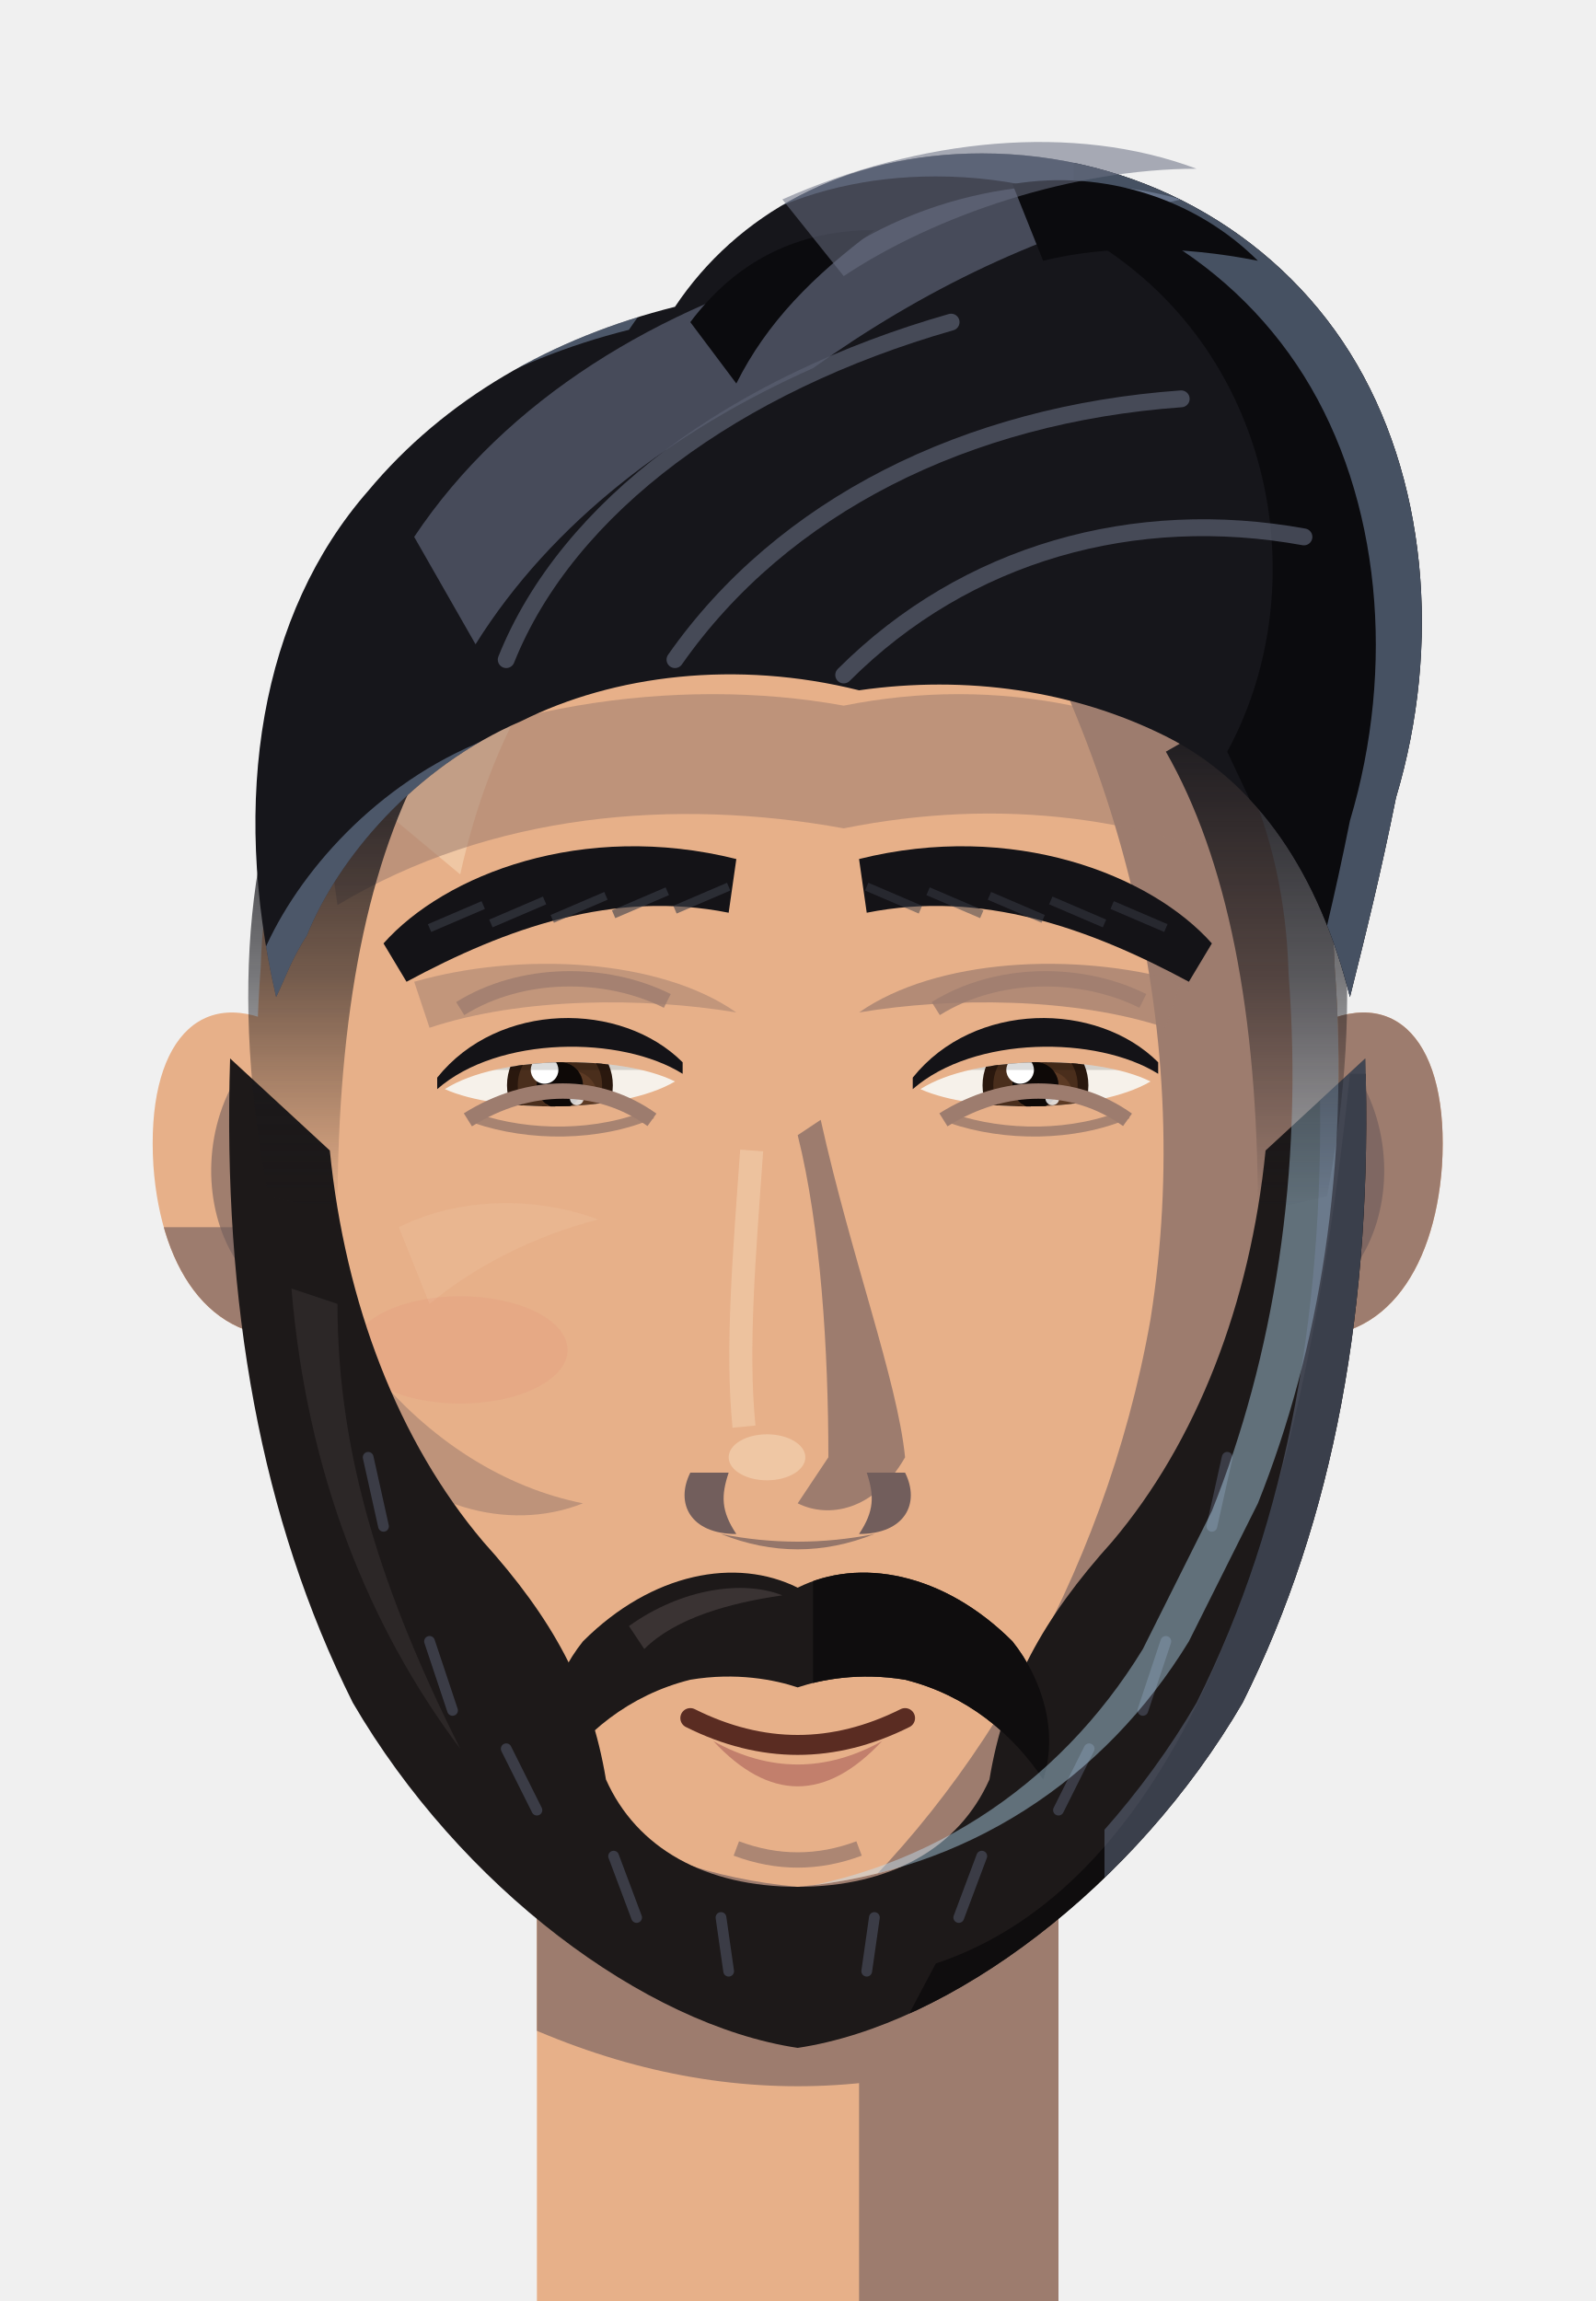
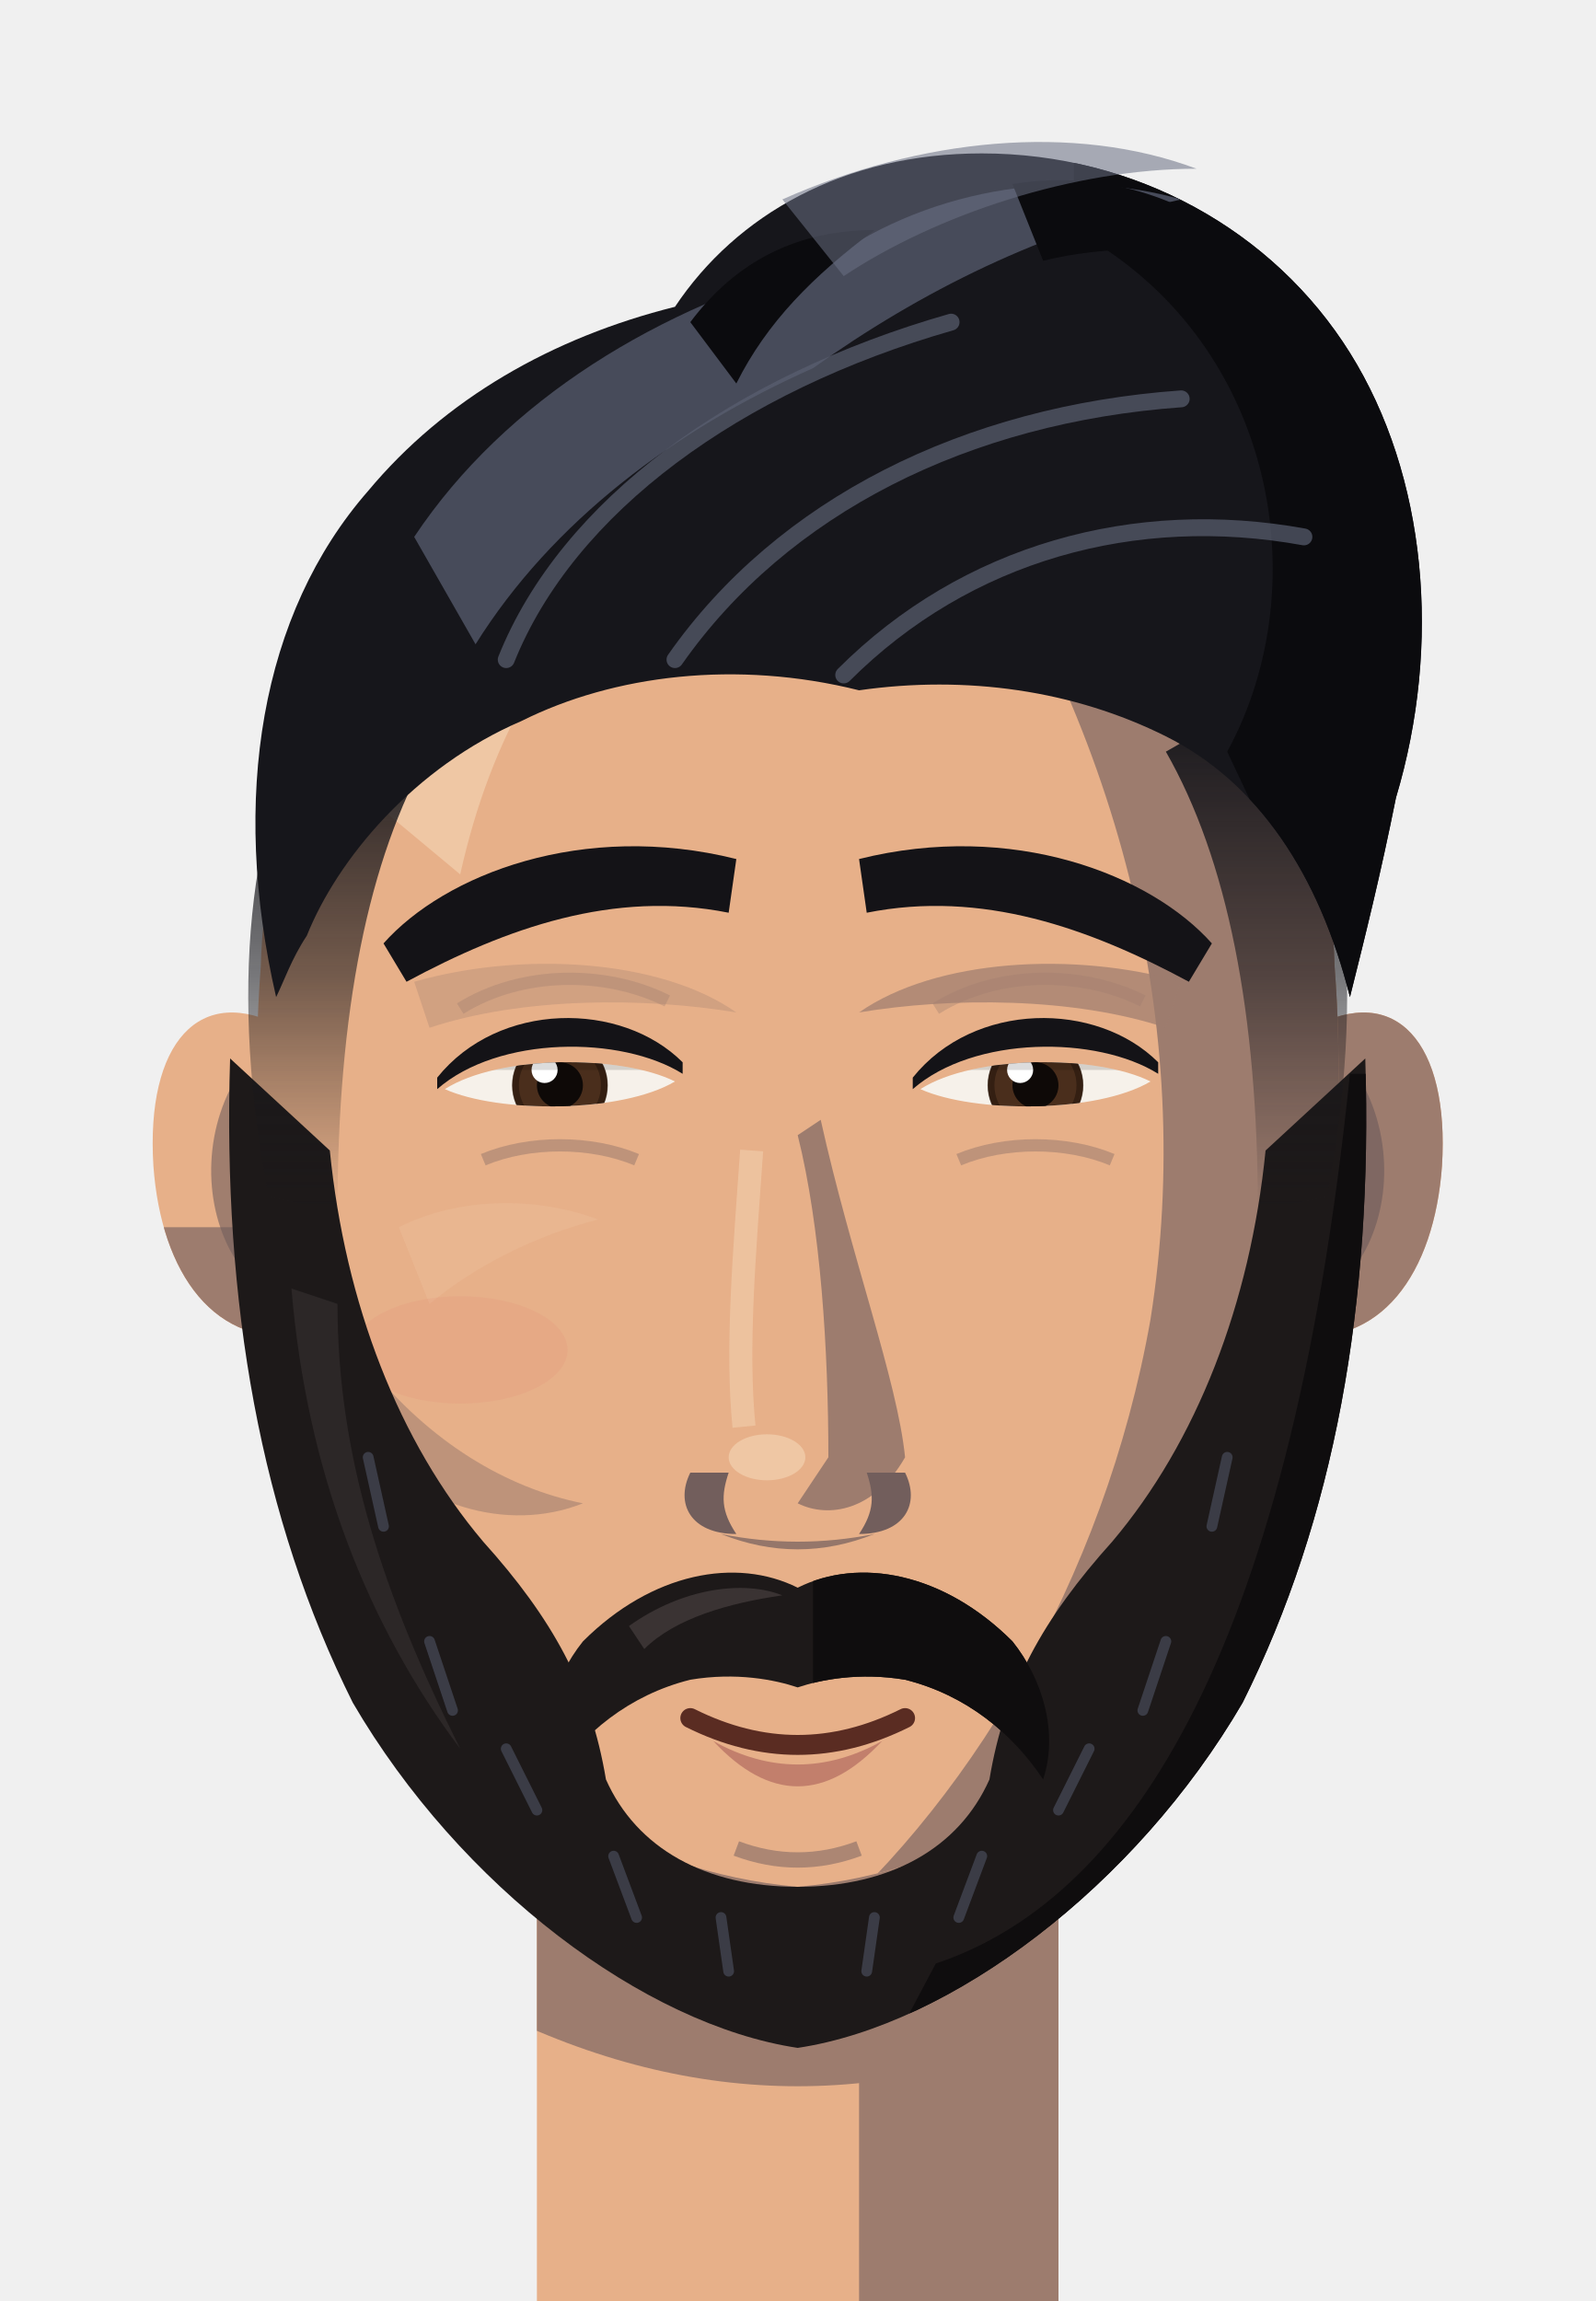
<svg xmlns="http://www.w3.org/2000/svg" viewBox="196 0 208 300" width="208" height="300">
  <defs>
    <linearGradient id="fade" x1="0" y1="0" x2="0" y2="1">
      <stop offset="0" stop-color="#16161b" stop-opacity="1" />
      <stop offset="0.55" stop-color="#16161b" stop-opacity="0.55" />
      <stop offset="1" stop-color="#16161b" stop-opacity="0" />
    </linearGradient>
    <clipPath id="c1">
      <path d="M233,134 C222,128 215,136 216,152 C217,166 224,176 236,174 Z" />
    </clipPath>
    <clipPath id="c2">
      <path d="M 367,134 C 378,128 385,136 384,152 C 383,166 376,176 364,174 Z" />
    </clipPath>
    <clipPath id="c3">
      <path d="M266,220 L266,304 L334,304 L334,220 Z" />
    </clipPath>
    <clipPath id="c4">
      <path d="M300,64 C341,64 369,88 370,126 C372,152 368,176 360,196 L351,214 C340,232 322,244 300,246 C278,244 260,232 249,214 L240,196 C232,176 228,152 230,126 C231,88 259,64 300,64 Z" />
    </clipPath>
    <clipPath id="c5">
      <path d="M254,142 C261,137.5 277,137.5 284,141 C277,145.15 261,145.15 254,142 Z" />
    </clipPath>
    <clipPath id="c6">
      <path d="M316,142 C323,137.5 339,137.5 346,141 C339,145.15 323,145.15 316,142 Z" />
    </clipPath>
    <clipPath id="c7">
      <path d="M226,138 C225,170 230,198 242,222 C256,246 280,264 300,267 C320,264 344,246 358,222 C370,198 375,170 374,138 L361,150 C359,170 352,188 341,201 C332,211 327,220 325,232 C321,241 312,246 300,246 C288,246 279,241 275,232 C273,220 268,211 259,201 C248,188 241,170 239,150 Z" />
    </clipPath>
    <clipPath id="c8">
      <path d="M272,214 C281,205 292,203 300,207 C308,203 319,205 328,214 C332,219 334,226 332,232 C328,226 322,221 314,219 C308,218 303,219 300,220 C297,219 292,218 286,219 C278,221 272,226 268,232 C266,226 268,219 272,214 Z" />
    </clipPath>
    <clipPath id="c9">
-       <path d="M300,64 C341,64 369,88 370,126 C372,152 368,176 360,196 L351,214 C340,232 322,244 300,246 C278,244 260,232 249,214 L240,196 C232,176 228,152 230,126 C231,88 259,64 300,64 Z" />
-     </clipPath>
-     <clipPath id="c10">
-       <path d="M226,138 C225,170 230,198 242,222 C256,246 280,264 300,267 C320,264 344,246 358,222 C370,198 375,170 374,138 L361,150 C359,170 352,188 341,201 C332,211 327,220 325,232 C321,241 312,246 300,246 C288,246 279,241 275,232 C273,220 268,211 259,201 C248,188 241,170 239,150 Z" />
-     </clipPath>
-     <clipPath id="c11">
-       <rect x="340" y="0" width="600" height="1500" />
-     </clipPath>
-     <clipPath id="c12">
-       <path d="M232,130 C226,104 230,80 244,64 C254,52 268,44 284,40 C292,28 306,20 324,20 C344,20 362,30 372,46 C382,62 384,84 378,104 C376,114 374,122 372,130 C368,114 360,102 348,96 C336,90 322,88 308,90 C292,86 276,88 264,94 C250,100 240,112 236,122 C234,125 233,128 232,130 Z" />
-     </clipPath>
-     <clipPath id="c13">
      <path d="M232,130 C226,104 230,80 244,64 C254,52 268,44 284,40 C292,28 306,20 324,20 C344,20 362,30 372,46 C382,62 384,84 378,104 C376,114 374,122 372,130 C368,114 360,102 348,96 C336,90 322,88 308,90 C292,86 276,88 264,94 C250,100 240,112 236,122 C234,125 233,128 232,130 Z" />
    </clipPath>
  </defs>
  <path d="M233,134 C222,128 215,136 216,152 C217,166 224,176 236,174 Z" fill="#e7b089" />
  <g clip-path="url(#c1)">
    <path d="M200,160 L240,160 L240,190 L200,190 Z" fill="#9d7c6e" />
  </g>
  <path d="M 367,134 C 378,128 385,136 384,152 C 383,166 376,176 364,174 Z" fill="#e7b089" />
  <g clip-path="url(#c2)">
    <path d="M360,120 L400,120 L400,190 L360,190 Z" fill="#9d7c6e" />
  </g>
  <path d="M226,142 C222,150 223,160 228,166 L230,164 C227,158 226,150 229,144 Z" fill="#725e5c" opacity="0.6" />
  <path d="M 374,142 C 378,150 377,160 372,166 L 370,164 C 373,158 374,150 371,144 Z" fill="#725e5c" opacity="0.7" />
  <path d="M266,220 L266,304 L334,304 L334,220 Z" fill="#e7b089" />
  <g clip-path="url(#c3)">
    <path d="M308,210 L340,210 L340,310 L308,310 Z" fill="#9d7c6e" />
    <path d="M260,210 L340,210 L340,262 Q300,282 260,262 Z" fill="#9d7c6e" />
  </g>
  <path d="M300,64 C341,64 369,88 370,126 C372,152 368,176 360,196 L351,214 C340,232 322,244 300,246 C278,244 260,232 249,214 L240,196 C232,176 228,152 230,126 C231,88 259,64 300,64 Z" fill="#e7b089" />
  <g clip-path="url(#c4)">
    <path d="M318,60 C352,70 376,96 376,130 C378,170 368,204 350,228 C336,244 318,252 300,254 C322,236 340,206 346,172 C352,134 342,94 318,60 Z" fill="#9d7c6e" />
    <path d="M244,104 C250,86 264,74 282,70 C268,82 260,96 256,114 Z" fill="#efc7a4" />
  </g>
  <path d="M248,160 C256,156 266,156 274,159 C266,161 258,165 252,170 Z" fill="#efc7a4" opacity="0.25" />
  <path d="M244,178 C252,188 262,194 272,196 C262,200 250,196 244,188 Z" fill="#9d7c6e" opacity="0.55" />
  <ellipse cx="256" cy="176" rx="14" ry="7" fill="#e07e70" opacity="0.14" />
  <path d="M246,123 C254,114 272,107 292,112 L291,119 C276,116 262,121 249,128 Z" fill="#141317" />
  <path d="M 354,123 C 346,114 328,107 308,112 L 309,119 C 324,116 338,121 351,128 Z" fill="#141317" />
-   <path d="M252,121.0 l7,-3" stroke="#3a3d48" stroke-width="1.1" opacity="0.6" />
-   <path d="M348,121.0 l-7,-3" stroke="#3a3d48" stroke-width="1.1" opacity="0.5" />
-   <path d="M260,120.4 l7,-3" stroke="#3a3d48" stroke-width="1.1" opacity="0.6" />
-   <path d="M340,120.4 l-7,-3" stroke="#3a3d48" stroke-width="1.1" opacity="0.5" />
-   <path d="M268,119.8 l7,-3" stroke="#3a3d48" stroke-width="1.1" opacity="0.6" />
-   <path d="M332,119.8 l-7,-3" stroke="#3a3d48" stroke-width="1.1" opacity="0.5" />
-   <path d="M276,119.2 l7,-3" stroke="#3a3d48" stroke-width="1.1" opacity="0.6" />
-   <path d="M324,119.2 l-7,-3" stroke="#3a3d48" stroke-width="1.1" opacity="0.5" />
-   <path d="M284,118.6 l7,-3" stroke="#3a3d48" stroke-width="1.1" opacity="0.6" />
-   <path d="M316,118.6 l-7,-3" stroke="#3a3d48" stroke-width="1.1" opacity="0.5" />
-   <path d="M250,128 C264,124 282,125 292,132 C280,130 264,130 252,134 Z" fill="#9d7c6e" opacity="0.5" />
+   <path d="M250,128 C264,124 282,125 292,132 C280,130 264,130 252,134 Z" fill="#9d7c6e" opacity="0.3" />
  <path d="M 350,128 C 336,124 318,125 308,132 C 320,130 336,130 348,134 Z" fill="#9d7c6e" opacity="0.7" />
  <path d="M254,142 C261,137.5 277,137.5 284,141 C277,145.15 261,145.15 254,142 Z" fill="#f6f1ea" />
  <g clip-path="url(#c5)">
    <circle cx="269" cy="141.5" r="6.2" fill="#4a2e1c" />
+     <circle cx="269" cy="141.5" r="5.8" fill="none" stroke="#24150b" stroke-width="0.9" opacity="0.6" />
    <circle cx="269" cy="141.5" r="3" fill="#0e0907" />
-     <circle cx="269" cy="141.5" r="6.2" fill="none" stroke="#2a180e" stroke-width="1.4" />
-     <circle cx="270.5" cy="143" r="3.4" fill="#6b4329" opacity="0.55" />
-     <circle cx="269" cy="141.5" r="3" fill="#0e0907" />
-     <circle cx="267" cy="139.5" r="1.8" fill="#fff" />
-     <circle cx="271.2" cy="143.2" r="0.9" fill="#fff" opacity="0.8" />
+     <circle cx="267" cy="139.5" r="1.7" fill="#fff" />
    <rect x="249" y="120" width="40" height="19.5" fill="#000" opacity="0.14" />
  </g>
  <path d="M253,142 C261,135.0 277,135.0 285,140 L285,138.5 C277,130.5 261,130.5 253,140.5 Z" fill="#141317" />
-   <path d="M258,145.8 C265,148.2 274,148.2 281,145.2" fill="none" stroke="#725e5c" stroke-width="1.3" opacity="0.55" />
-   <path d="M256,131.5 C264,126.5 275,126.5 283,130.5" fill="none" stroke="#9d7c6e" stroke-width="2" opacity="0.8" />
-   <path d="M257,146 C265,141 274,141 281,146" fill="none" stroke="#9d7c6e" stroke-width="2" />
+   <path d="M256,131.5 C264,126.5 275,126.5 283,130.5" fill="none" stroke="#9d7c6e" stroke-width="1.6" opacity="0.35" />
+   <path d="M259,151.2 C265,148.7 273,148.7 279,151.2" fill="none" stroke="#9d7c6e" stroke-width="1.6" opacity="0.55" />
  <path d="M316,142 C323,137.5 339,137.5 346,141 C339,145.15 323,145.15 316,142 Z" fill="#f6f1ea" />
  <g clip-path="url(#c6)">
    <circle cx="331" cy="141.5" r="6.2" fill="#4a2e1c" />
+     <circle cx="331" cy="141.5" r="5.8" fill="none" stroke="#24150b" stroke-width="0.9" opacity="0.6" />
    <circle cx="331" cy="141.5" r="3" fill="#0e0907" />
-     <circle cx="331" cy="141.5" r="6.2" fill="none" stroke="#2a180e" stroke-width="1.4" />
-     <circle cx="332.5" cy="143" r="3.4" fill="#6b4329" opacity="0.55" />
-     <circle cx="331" cy="141.5" r="3" fill="#0e0907" />
-     <circle cx="329" cy="139.5" r="1.8" fill="#fff" />
-     <circle cx="333.2" cy="143.2" r="0.9" fill="#fff" opacity="0.8" />
+     <circle cx="329" cy="139.5" r="1.7" fill="#fff" />
    <rect x="311" y="120" width="40" height="19.5" fill="#000" opacity="0.14" />
  </g>
  <path d="M315,142 C323,135.0 339,135.0 347,140 L347,138.5 C339,130.5 323,130.5 315,140.5 Z" fill="#141317" />
-   <path d="M320,145.8 C327,148.2 336,148.2 343,145.2" fill="none" stroke="#725e5c" stroke-width="1.3" opacity="0.55" />
-   <path d="M318,131.5 C326,126.5 337,126.5 345,130.5" fill="none" stroke="#9d7c6e" stroke-width="2" opacity="0.8" />
-   <path d="M319,146 C327,141 336,141 343,146" fill="none" stroke="#9d7c6e" stroke-width="2" />
+   <path d="M318,131.5 C326,126.5 337,126.5 345,130.5" fill="none" stroke="#9d7c6e" stroke-width="1.6" opacity="0.35" />
+   <path d="M321,151.2 C327,148.7 335,148.7 341,151.2" fill="none" stroke="#9d7c6e" stroke-width="1.6" opacity="0.55" />
  <path d="M303,146 C307,164 313,180 314,190 C310,197 304,198 300,196 L304,190 C304,176 303,160 300,148 Z" fill="#9d7c6e" />
  <path d="M286,192 C284,196 286,200 292,200 C290,197 290,195 291,192 Z" fill="#725e5c" />
  <path d="M314,192 C316,196 314,200 308,200 C310,197 310,195 309,192 Z" fill="#725e5c" />
  <path d="M290,200 Q300,204 310,200 Q300,202 290,200 Z" fill="#725e5c" opacity="0.7" />
  <ellipse cx="296" cy="190" rx="5" ry="3" fill="#efc7a4" />
  <path d="M294,150 C293,164 292,176 293,186" fill="none" stroke="#efc7a4" stroke-width="3" opacity="0.8" />
  <path d="M226,138 C225,170 230,198 242,222 C256,246 280,264 300,267 C320,264 344,246 358,222 C370,198 375,170 374,138 L361,150 C359,170 352,188 341,201 C332,211 327,220 325,232 C321,241 312,246 300,246 C288,246 279,241 275,232 C273,220 268,211 259,201 C248,188 241,170 239,150 Z" fill="#1d1919" />
  <g clip-path="url(#c7)">
    <path d="M318,256 C342,248 364,218 372,140 L390,140 L390,290 L300,290 Z" fill="#0f0d0e" />
    <path d="M234,168 C236,192 244,212 256,228 C246,208 240,190 240,170 Z" fill="#2c2727" />
  </g>
  <path d="M252,214 l3,9" fill="none" stroke="#474b5a" stroke-width="1.4" stroke-linecap="round" stroke-linejoin="round" opacity="0.7" />
  <path d="M262,228 l4,8" fill="none" stroke="#474b5a" stroke-width="1.4" stroke-linecap="round" stroke-linejoin="round" opacity="0.7" />
  <path d="M276,242 l3,8" fill="none" stroke="#474b5a" stroke-width="1.4" stroke-linecap="round" stroke-linejoin="round" opacity="0.7" />
  <path d="M290,250 l1,7" fill="none" stroke="#474b5a" stroke-width="1.4" stroke-linecap="round" stroke-linejoin="round" opacity="0.7" />
  <path d="M244,190 l2,9" fill="none" stroke="#474b5a" stroke-width="1.4" stroke-linecap="round" stroke-linejoin="round" opacity="0.7" />
  <path d="M310,250 l-1,7" fill="none" stroke="#474b5a" stroke-width="1.4" stroke-linecap="round" stroke-linejoin="round" opacity="0.7" />
  <path d="M324,242 l-3,8" fill="none" stroke="#474b5a" stroke-width="1.4" stroke-linecap="round" stroke-linejoin="round" opacity="0.7" />
  <path d="M338,228 l-4,8" fill="none" stroke="#474b5a" stroke-width="1.4" stroke-linecap="round" stroke-linejoin="round" opacity="0.7" />
  <path d="M348,214 l-3,9" fill="none" stroke="#474b5a" stroke-width="1.4" stroke-linecap="round" stroke-linejoin="round" opacity="0.7" />
  <path d="M356,190 l-2,9" fill="none" stroke="#474b5a" stroke-width="1.4" stroke-linecap="round" stroke-linejoin="round" opacity="0.7" />
  <path d="M272,214 C281,205 292,203 300,207 C308,203 319,205 328,214 C332,219 334,226 332,232 C328,226 322,221 314,219 C308,218 303,219 300,220 C297,219 292,218 286,219 C278,221 272,226 268,232 C266,226 268,219 272,214 Z" fill="#1d1919" />
  <g clip-path="url(#c8)">
    <path d="M302,200 L340,200 L340,236 L302,236 Z" fill="#0f0d0e" />
    <path d="M278,212 C285,207 293,206 298,208 C291,209 284,211 280,215 Z" fill="#3a3333" />
  </g>
  <path d="M286,224 Q300,231 314,224" fill="none" stroke="#5a2c22" stroke-width="2.6" stroke-linecap="round" />
  <path d="M289,227 Q300,238.8 311,227 Q300,233.1 289,227 Z" fill="#c27f6c" />
  <path d="M292,241 Q300,244 308,241" fill="none" stroke="#9d7c6e" stroke-width="2" opacity="0.8" />
-   <path d="M238,104 C258,92 284,88 306,92 C326,88 346,92 364,104 L366,116 C346,106 326,104 306,108 C284,104 260,106 240,118 Z" fill="#9d7c6e" opacity="0.55" />
-   <g clip-path="url(#c9)">
-     <path d="M-10,-10 L610,-10 L610,1510 L-10,1510 Z M 294,65 C 335,65 363,89 364,127 C 366,153 362,177 354,197 L 345,215 C 334,233 316,245 294,247 C 272,245 254,233 243,215 L 234,197 C 226,177 222,153 224,127 C 225,89 253,65 294,65 Z" fill-rule="evenodd" fill="#bfe6ff" opacity="0.42" />
-   </g>
-   <g clip-path="url(#c10)">
-     <g clip-path="url(#c11)">
-       <path d="M-10,-10 L610,-10 L610,1510 L-10,1510 Z M 220,138 C 219,170 224,198 236,222 C 250,246 274,264 294,267 C 314,264 338,246 352,222 C 364,198 369,170 368,138 L 355,150 C 353,170 346,188 335,201 C 326,211 321,220 319,232 C 315,241 306,246 294,246 C 282,246 273,241 269,232 C 267,220 262,211 253,201 C 242,188 235,170 233,150 Z" fill-rule="evenodd" fill="#7a8aa8" opacity="0.4" />
-     </g>
-   </g>
  <path d="M231,156 C226,130 228,106 238,90 L252,98 C244,112 240,132 240,158 Z" fill="url(#fade)" />
  <path d="M 369,156 C 374,130 372,106 362,90 L 348,98 C 356,112 360,132 360,158 Z" fill="url(#fade)" />
  <path d="M232,130 C226,104 230,80 244,64 C254,52 268,44 284,40 C292,28 306,20 324,20 C344,20 362,30 372,46 C382,62 384,84 378,104 C376,114 374,122 372,130 C368,114 360,102 348,96 C336,90 322,88 308,90 C292,86 276,88 264,94 C250,100 240,112 236,122 C234,125 233,128 232,130 Z" fill="#16161b" />
-   <g clip-path="url(#c12)">
+   <g clip-path="url(#c9)">
    <path d="M336,18 C368,24 388,52 384,84 C382,104 376,118 372,132 L356,98 C368,76 362,44 336,30 Z" fill="#0b0b0e" />
    <path d="M250,70 C262,52 282,40 304,34 C318,24 336,22 350,26 C332,30 316,38 302,48 C284,56 268,68 258,84 Z" fill="#474b5a" />
-   </g>
-   <g clip-path="url(#c13)">
-     <path d="M-10,-10 L610,-10 L610,1510 L-10,1510 Z M 226,133 C 220,107 224,83 238,67 C 248,55 262,47 278,43 C 286,31 300,23 318,23 C 338,23 356,33 366,49 C 376,65 378,87 372,107 C 370,117 368,125 366,133 C 362,117 354,105 342,99 C 330,93 316,91 302,93 C 286,89 270,91 258,97 C 244,103 234,115 230,125 C 228,128 227,131 226,133 Z" fill-rule="evenodd" fill="#8fa6c8" opacity="0.45" />
  </g>
  <path d="M262,86 C270,66 292,50 320,42" fill="none" stroke="#5a5f70" stroke-width="2.2" stroke-linecap="round" stroke-linejoin="round" opacity="0.7" />
  <path d="M284,86 C298,66 322,54 350,52" fill="none" stroke="#5a5f70" stroke-width="2.2" stroke-linecap="round" stroke-linejoin="round" opacity="0.7" />
  <path d="M306,88 C322,72 344,66 366,70" fill="none" stroke="#5a5f70" stroke-width="2.2" stroke-linecap="round" stroke-linejoin="round" opacity="0.7" />
  <path d="M286,42 C292,34 300,30 310,30 C302,36 296,42 292,50 Z" fill="#0b0b0e" />
  <path d="M328,24 C340,22 352,26 360,34 C350,32 340,32 332,34 Z" fill="#0b0b0e" />
  <path d="M298,26 C316,18 336,16 352,22 C336,22 318,28 306,36 Z" fill="#6a7083" opacity="0.55" />
</svg>
